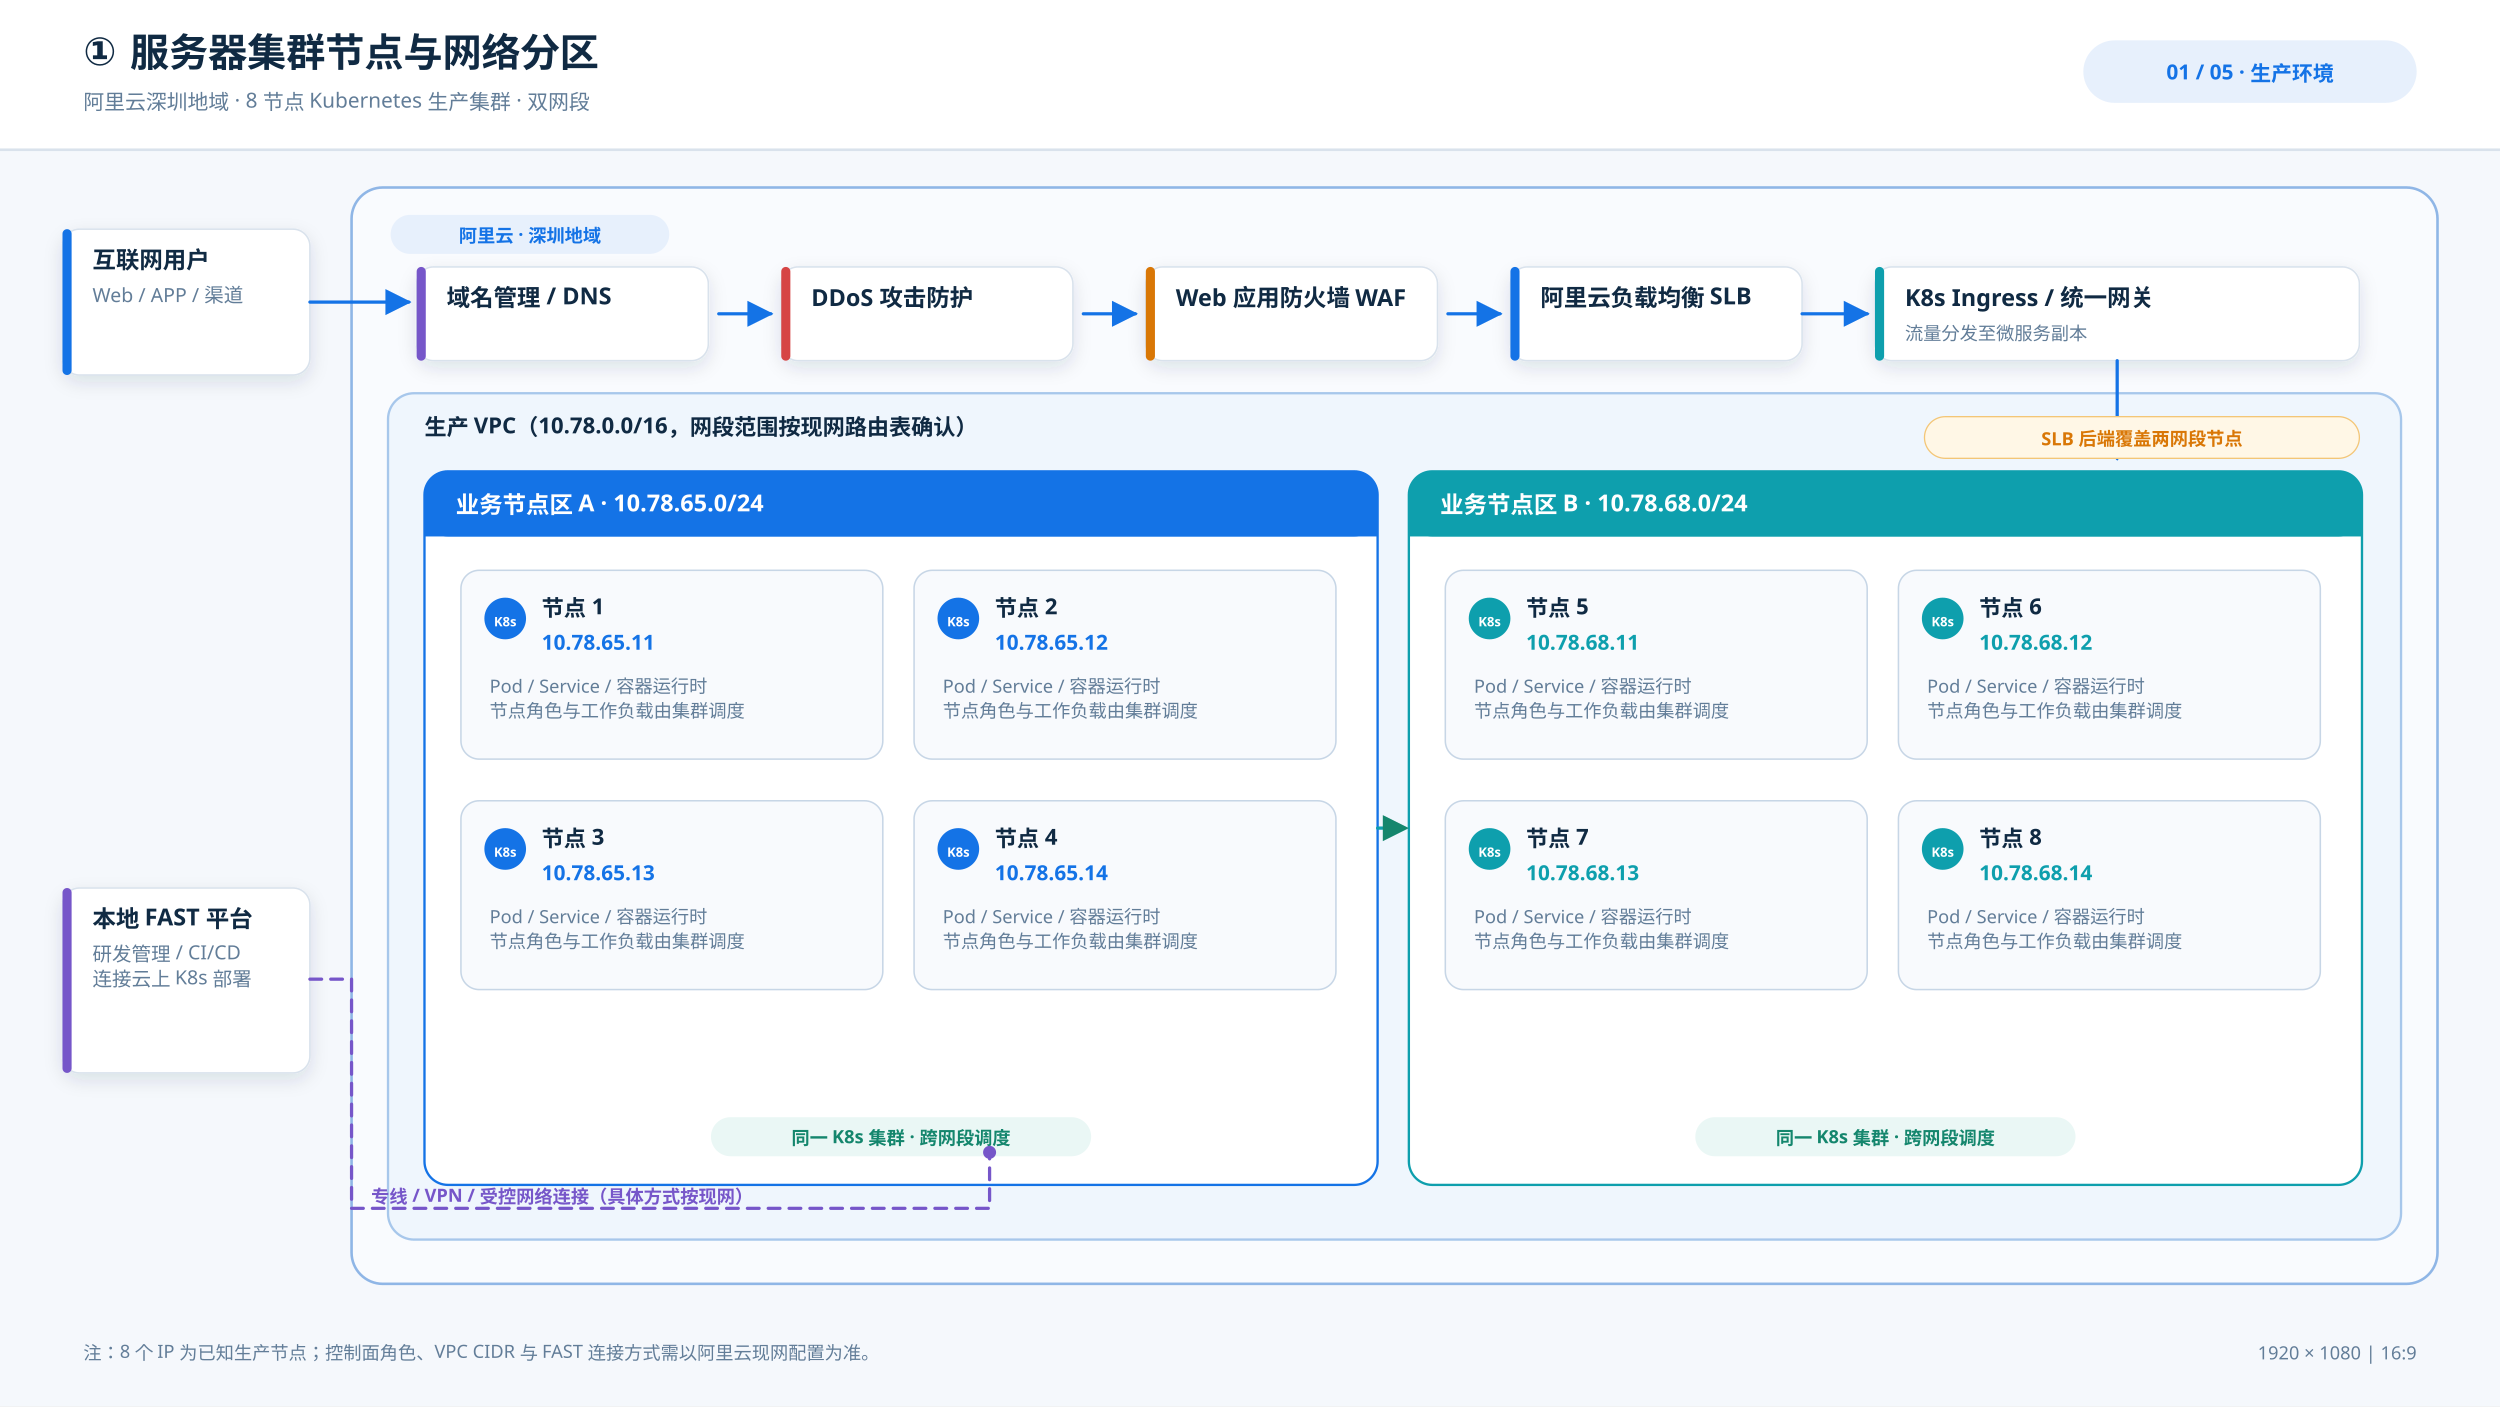
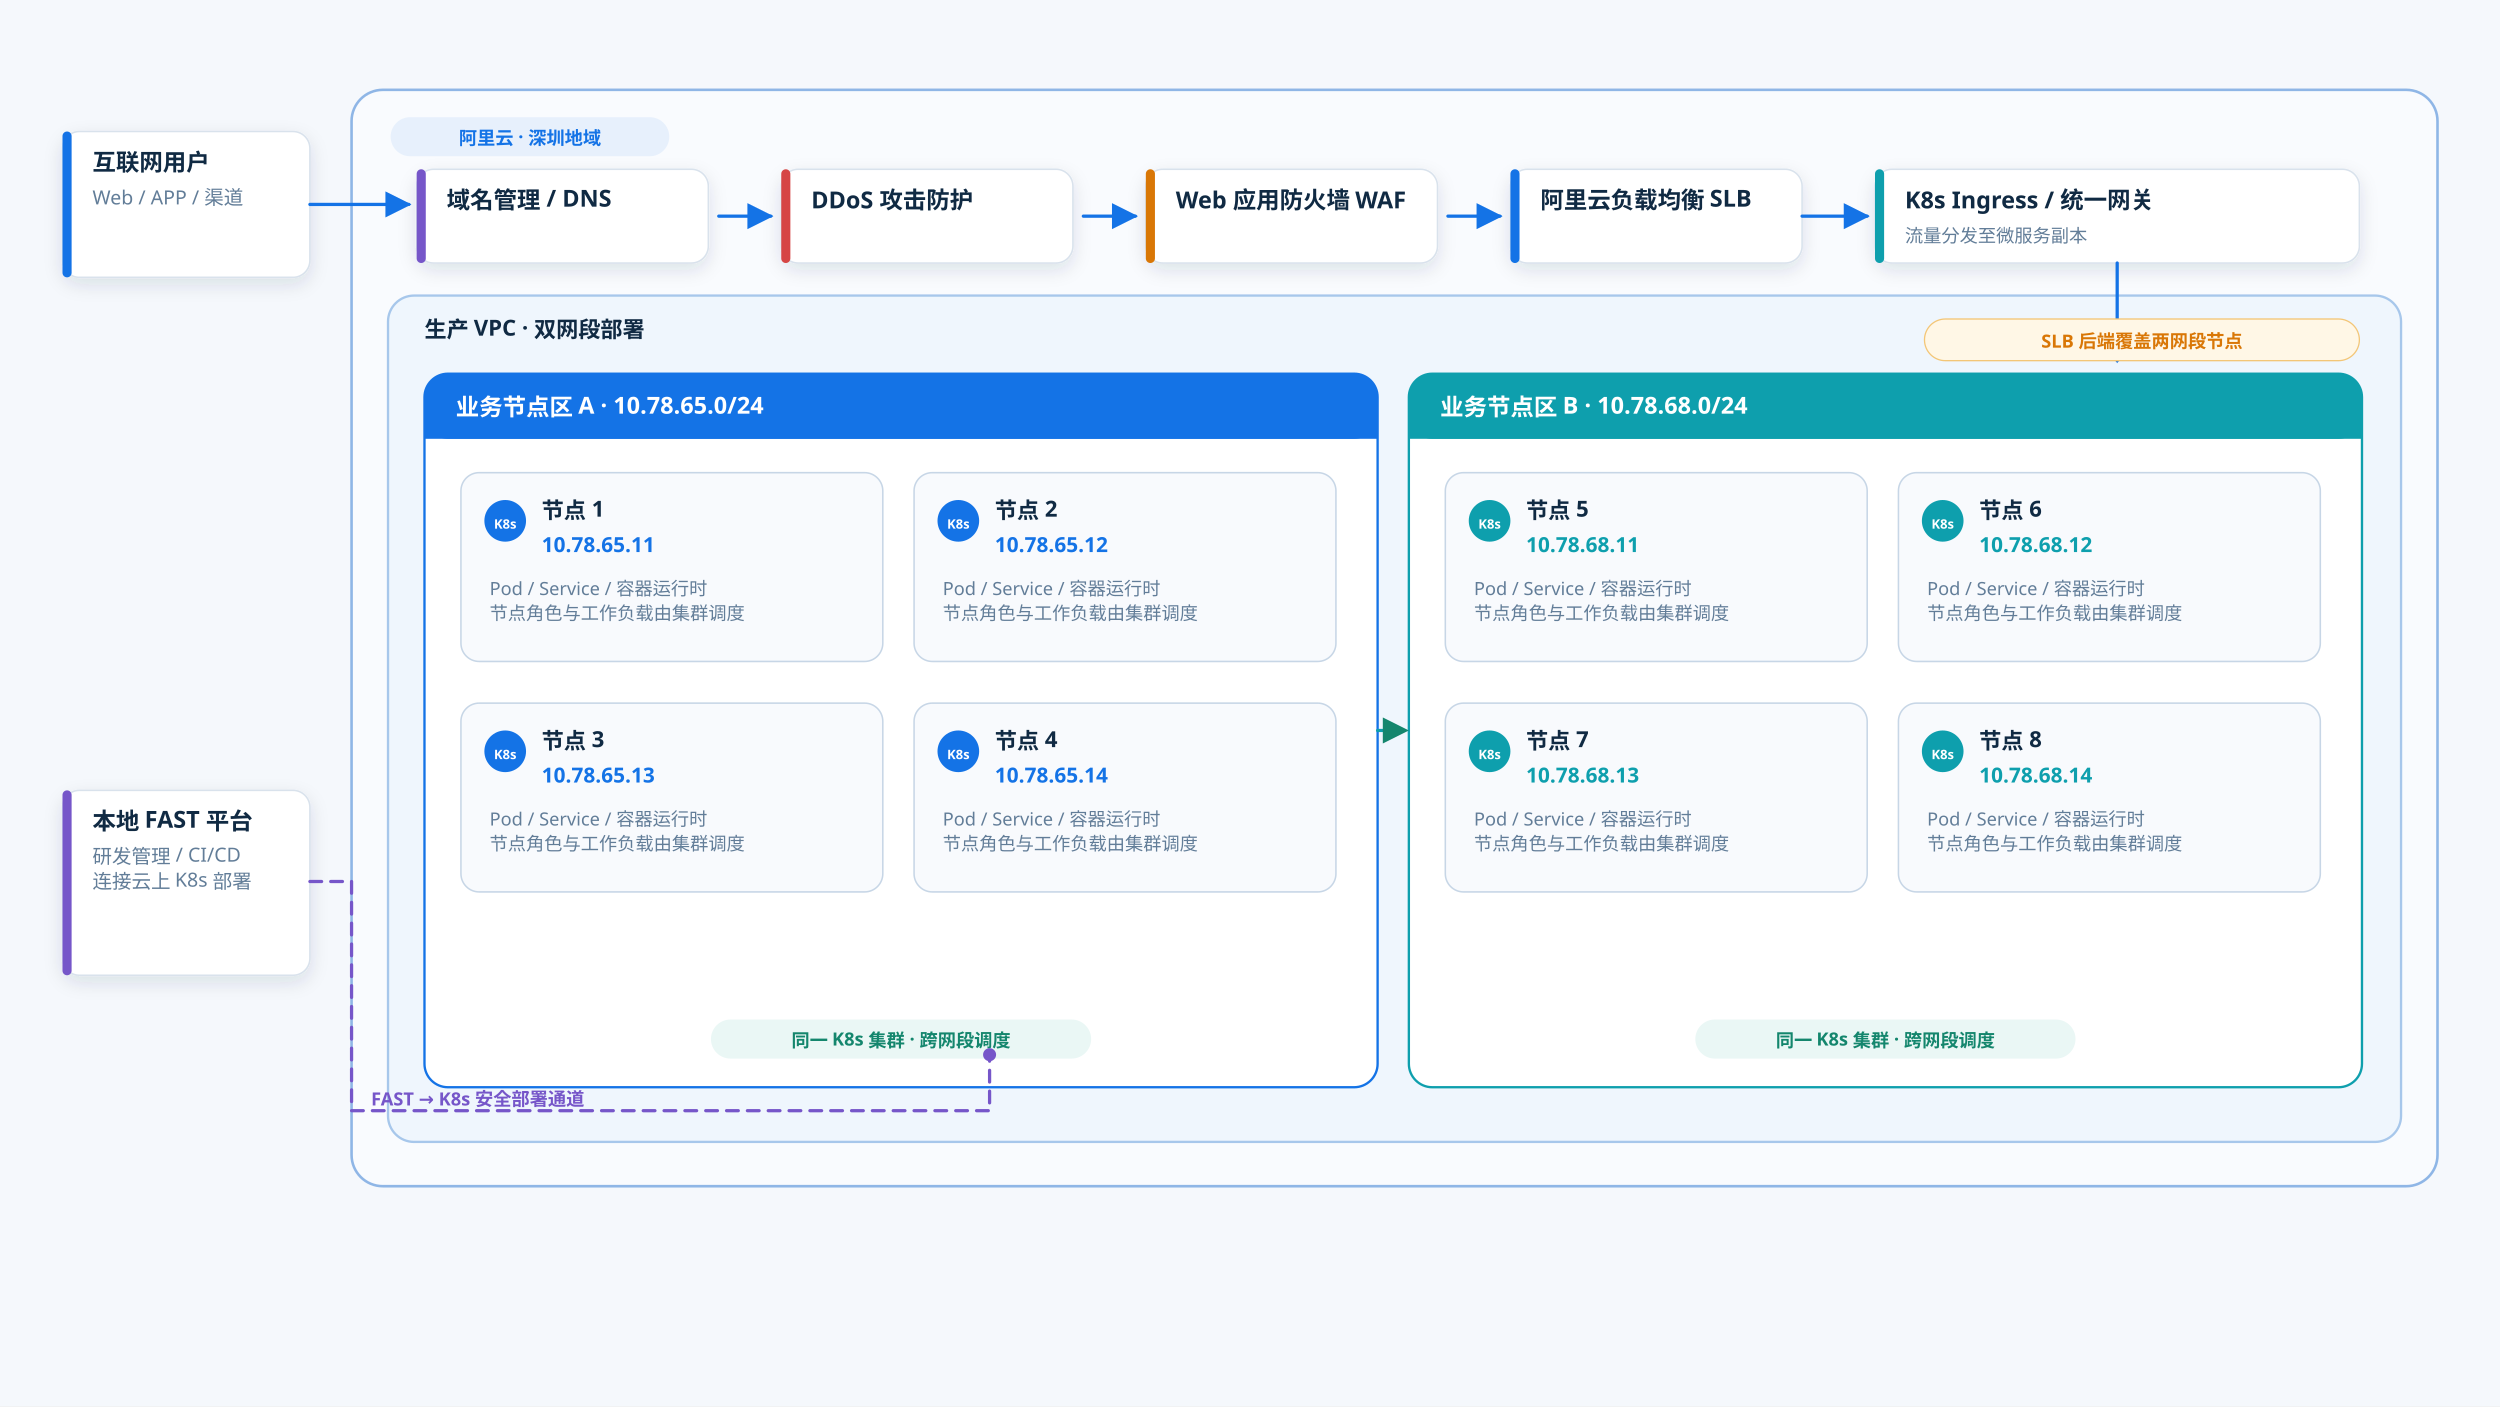
<svg xmlns="http://www.w3.org/2000/svg" width="1920" height="1080" viewBox="0 0 1920 1080" role="img" aria-label="① 服务器集群节点与网络分区">
  <defs>
    <filter id="shadow" x="-20%" y="-20%" width="140%" height="150%">
      <feDropShadow dx="0" dy="5" stdDeviation="7" flood-color="#102A43" flood-opacity=".12" />
    </filter>
    <filter id="soft" x="-20%" y="-20%" width="140%" height="150%">
      <feDropShadow dx="0" dy="2" stdDeviation="3" flood-color="#102A43" flood-opacity=".09" />
    </filter>
    <marker id="arrow-blue" viewBox="0 0 10 10" refX="9" refY="5" markerWidth="8" markerHeight="8" orient="auto">
      <path d="M 0 0 L 10 5 L 0 10 z" fill="#1473E6" />
    </marker>
    <marker id="arrow-green" viewBox="0 0 10 10" refX="9" refY="5" markerWidth="8" markerHeight="8" orient="auto">
      <path d="M 0 0 L 10 5 L 0 10 z" fill="#14866D" />
    </marker>
    <marker id="arrow-amber" viewBox="0 0 10 10" refX="9" refY="5" markerWidth="8" markerHeight="8" orient="auto">
      <path d="M 0 0 L 10 5 L 0 10 z" fill="#D97706" />
    </marker>
  </defs>
  <rect width="1920" height="1080" fill="#F5F8FC" />
-   <rect x="0" y="0" width="1920" height="116" fill="#FFFFFF" />
-   <rect x="0" y="114" width="1920" height="2" fill="#D9E2EC" />
-   <text x="64" y="50" font-family="'WenQuanYi Micro Hei','Microsoft YaHei','PingFang SC',sans-serif" font-size="30" font-weight="700" fill="#102A43">① 服务器集群节点与网络分区</text>
-   <text x="64" y="84" font-family="'WenQuanYi Micro Hei','Microsoft YaHei','PingFang SC',sans-serif" font-size="16" fill="#627D98">阿里云深圳地域 · 8 节点 Kubernetes 生产集群 · 双网段</text>
-   <rect x="1600" y="31" width="256" height="48" rx="24" fill="#E7F0FC" />
-   <text x="1728" y="61" text-anchor="middle" font-family="'WenQuanYi Micro Hei','Microsoft YaHei','PingFang SC',sans-serif" font-size="16" font-weight="700" fill="#1473E6">01 / 05  ·  生产环境</text>
-   <rect x="48" y="176" width="190" height="112" rx="13" fill="#FFFFFF" stroke="#D9E2EC" stroke-width="1.2" filter="url(#shadow)" />
-   <rect x="48" y="176" width="7" height="112" rx="3.5" fill="#1473E6" />
-   <text x="71" y="206" text-anchor="start" font-family="'WenQuanYi Micro Hei','Microsoft YaHei','PingFang SC',sans-serif" font-size="18" font-weight="700" fill="#102A43">互联网用户</text>
-   <text x="71" y="232" text-anchor="start" font-family="'WenQuanYi Micro Hei','Microsoft YaHei','PingFang SC',sans-serif" font-size="15" font-weight="400" fill="#627D98">
-     <tspan x="71" dy="0">Web / APP / 渠道</tspan>
-   </text>
-   <rect x="48" y="682" width="190" height="142" rx="13" fill="#FFFFFF" stroke="#D9E2EC" stroke-width="1.2" filter="url(#shadow)" />
-   <rect x="48" y="682" width="7" height="142" rx="3.5" fill="#7656C9" />
-   <text x="71" y="712" text-anchor="start" font-family="'WenQuanYi Micro Hei','Microsoft YaHei','PingFang SC',sans-serif" font-size="18" font-weight="700" fill="#102A43">本地 FAST 平台</text>
-   <text x="71" y="738" text-anchor="start" font-family="'WenQuanYi Micro Hei','Microsoft YaHei','PingFang SC',sans-serif" font-size="15" font-weight="400" fill="#627D98">
-     <tspan x="71" dy="0">研发管理 / CI/CD</tspan>
-     <tspan x="71" dy="19.2">连接云上 K8s 部署</tspan>
-   </text>
-   <rect x="270" y="144" width="1602" height="842" rx="24" fill="#F9FBFE" stroke="#8FB6E6" stroke-width="2" />
-   <rect x="300" y="165" width="214" height="30" rx="15" fill="#E7F0FC" stroke="#E7F0FC" stroke-width="0" />
-   <text x="407.0" y="186" text-anchor="middle" font-family="'WenQuanYi Micro Hei','Microsoft YaHei','PingFang SC',sans-serif" font-size="14" font-weight="700" fill="#1473E6">阿里云 · 深圳地域</text>
-   <rect x="298" y="302" width="1546" height="650" rx="20" fill="#EFF6FD" stroke="#A7C7EB" stroke-width="1.8" />
-   <text x="326" y="334" text-anchor="start" font-family="'WenQuanYi Micro Hei','Microsoft YaHei','PingFang SC',sans-serif" font-size="17" font-weight="700" fill="#102A43">生产 VPC（10.78.0.0/16，网段范围按现网路由表确认）</text>
-   <rect x="320" y="205" width="224" height="72" rx="13" fill="#FFFFFF" stroke="#D9E2EC" stroke-width="1.2" filter="url(#shadow)" />
-   <rect x="320" y="205" width="7" height="72" rx="3.5" fill="#7656C9" />
-   <text x="343" y="235" text-anchor="start" font-family="'WenQuanYi Micro Hei','Microsoft YaHei','PingFang SC',sans-serif" font-size="18" font-weight="700" fill="#102A43">域名管理 / DNS</text>
-   <rect x="600" y="205" width="224" height="72" rx="13" fill="#FFFFFF" stroke="#D9E2EC" stroke-width="1.2" filter="url(#shadow)" />
-   <rect x="600" y="205" width="7" height="72" rx="3.5" fill="#D64545" />
-   <text x="623" y="235" text-anchor="start" font-family="'WenQuanYi Micro Hei','Microsoft YaHei','PingFang SC',sans-serif" font-size="18" font-weight="700" fill="#102A43">DDoS 攻击防护</text>
-   <rect x="880" y="205" width="224" height="72" rx="13" fill="#FFFFFF" stroke="#D9E2EC" stroke-width="1.2" filter="url(#shadow)" />
-   <rect x="880" y="205" width="7" height="72" rx="3.5" fill="#D97706" />
-   <text x="903" y="235" text-anchor="start" font-family="'WenQuanYi Micro Hei','Microsoft YaHei','PingFang SC',sans-serif" font-size="18" font-weight="700" fill="#102A43">Web 应用防火墙 WAF</text>
-   <rect x="1160" y="205" width="224" height="72" rx="13" fill="#FFFFFF" stroke="#D9E2EC" stroke-width="1.2" filter="url(#shadow)" />
-   <rect x="1160" y="205" width="7" height="72" rx="3.5" fill="#1473E6" />
-   <text x="1183" y="235" text-anchor="start" font-family="'WenQuanYi Micro Hei','Microsoft YaHei','PingFang SC',sans-serif" font-size="18" font-weight="700" fill="#102A43">阿里云负载均衡 SLB</text>
-   <line x1="552" y1="241" x2="592" y2="241" stroke="#1473E6" stroke-width="2.5" stroke-linecap="round" marker-end="url(#arrow-blue)" />
-   <line x1="832" y1="241" x2="872" y2="241" stroke="#1473E6" stroke-width="2.5" stroke-linecap="round" marker-end="url(#arrow-blue)" />
-   <line x1="1112" y1="241" x2="1152" y2="241" stroke="#1473E6" stroke-width="2.5" stroke-linecap="round" marker-end="url(#arrow-blue)" />
-   <line x1="238" y1="232" x2="314" y2="232" stroke="#1473E6" stroke-width="2.5" stroke-linecap="round" marker-end="url(#arrow-blue)" />
-   <rect x="1440" y="205" width="372" height="72" rx="13" fill="#FFFFFF" stroke="#D9E2EC" stroke-width="1.2" filter="url(#shadow)" />
-   <rect x="1440" y="205" width="7" height="72" rx="3.5" fill="#0E9FAD" />
-   <text x="1463" y="235" text-anchor="start" font-family="'WenQuanYi Micro Hei','Microsoft YaHei','PingFang SC',sans-serif" font-size="18" font-weight="700" fill="#102A43">K8s Ingress / 统一网关</text>
-   <text x="1463" y="261" text-anchor="start" font-family="'WenQuanYi Micro Hei','Microsoft YaHei','PingFang SC',sans-serif" font-size="14" font-weight="400" fill="#627D98">
-     <tspan x="1463" dy="0">流量分发至微服务副本</tspan>
-   </text>
-   <line x1="1384" y1="241" x2="1434" y2="241" stroke="#1473E6" stroke-width="2.5" stroke-linecap="round" marker-end="url(#arrow-blue)" />
-   <line x1="1626" y1="277" x2="1626" y2="352" stroke="#1473E6" stroke-width="2.5" stroke-linecap="round" marker-end="url(#arrow-blue)" />
-   <rect x="326" y="362" width="732" height="548" rx="18" fill="#FFFFFF" stroke="#1473E6" stroke-width="1.8" />
-   <rect x="326" y="362" width="732" height="50" rx="18" fill="#1473E6" />
-   <rect x="326" y="394" width="732" height="18" fill="#1473E6" />
-   <text x="350" y="394" text-anchor="start" font-family="'WenQuanYi Micro Hei','Microsoft YaHei','PingFang SC',sans-serif" font-size="18" font-weight="700" fill="#FFFFFF">业务节点区 A · 10.78.65.0/24</text>
-   <rect x="354" y="438" width="324" height="145" rx="14" fill="#F8FAFD" stroke="#C7D6E6" stroke-width="1.2" />
-   <circle cx="388" cy="475" r="16" fill="#1473E6" stroke="none" stroke-width="0" />
-   <text x="388" y="481" text-anchor="middle" font-family="'WenQuanYi Micro Hei','Microsoft YaHei','PingFang SC',sans-serif" font-size="10" font-weight="700" fill="#FFFFFF">K8s</text>
-   <text x="416" y="473" text-anchor="start" font-family="'WenQuanYi Micro Hei','Microsoft YaHei','PingFang SC',sans-serif" font-size="17" font-weight="700" fill="#102A43">节点 1</text>
-   <text x="416" y="499" text-anchor="start" font-family="'WenQuanYi Micro Hei','Microsoft YaHei','PingFang SC',sans-serif" font-size="16" font-weight="700" fill="#1473E6">10.78.65.11</text>
-   <text x="376" y="532" text-anchor="start" font-family="'WenQuanYi Micro Hei','Microsoft YaHei','PingFang SC',sans-serif" font-size="14" font-weight="400" fill="#627D98">
-     <tspan x="376" dy="0">Pod / Service / 容器运行时</tspan>
-     <tspan x="376" dy="18.9">节点角色与工作负载由集群调度</tspan>
-   </text>
-   <rect x="702" y="438" width="324" height="145" rx="14" fill="#F8FAFD" stroke="#C7D6E6" stroke-width="1.2" />
-   <circle cx="736" cy="475" r="16" fill="#1473E6" stroke="none" stroke-width="0" />
-   <text x="736" y="481" text-anchor="middle" font-family="'WenQuanYi Micro Hei','Microsoft YaHei','PingFang SC',sans-serif" font-size="10" font-weight="700" fill="#FFFFFF">K8s</text>
-   <text x="764" y="473" text-anchor="start" font-family="'WenQuanYi Micro Hei','Microsoft YaHei','PingFang SC',sans-serif" font-size="17" font-weight="700" fill="#102A43">节点 2</text>
-   <text x="764" y="499" text-anchor="start" font-family="'WenQuanYi Micro Hei','Microsoft YaHei','PingFang SC',sans-serif" font-size="16" font-weight="700" fill="#1473E6">10.78.65.12</text>
-   <text x="724" y="532" text-anchor="start" font-family="'WenQuanYi Micro Hei','Microsoft YaHei','PingFang SC',sans-serif" font-size="14" font-weight="400" fill="#627D98">
-     <tspan x="724" dy="0">Pod / Service / 容器运行时</tspan>
-     <tspan x="724" dy="18.9">节点角色与工作负载由集群调度</tspan>
-   </text>
-   <rect x="354" y="615" width="324" height="145" rx="14" fill="#F8FAFD" stroke="#C7D6E6" stroke-width="1.2" />
-   <circle cx="388" cy="652" r="16" fill="#1473E6" stroke="none" stroke-width="0" />
-   <text x="388" y="658" text-anchor="middle" font-family="'WenQuanYi Micro Hei','Microsoft YaHei','PingFang SC',sans-serif" font-size="10" font-weight="700" fill="#FFFFFF">K8s</text>
-   <text x="416" y="650" text-anchor="start" font-family="'WenQuanYi Micro Hei','Microsoft YaHei','PingFang SC',sans-serif" font-size="17" font-weight="700" fill="#102A43">节点 3</text>
-   <text x="416" y="676" text-anchor="start" font-family="'WenQuanYi Micro Hei','Microsoft YaHei','PingFang SC',sans-serif" font-size="16" font-weight="700" fill="#1473E6">10.78.65.13</text>
-   <text x="376" y="709" text-anchor="start" font-family="'WenQuanYi Micro Hei','Microsoft YaHei','PingFang SC',sans-serif" font-size="14" font-weight="400" fill="#627D98">
-     <tspan x="376" dy="0">Pod / Service / 容器运行时</tspan>
-     <tspan x="376" dy="18.9">节点角色与工作负载由集群调度</tspan>
-   </text>
-   <rect x="702" y="615" width="324" height="145" rx="14" fill="#F8FAFD" stroke="#C7D6E6" stroke-width="1.2" />
-   <circle cx="736" cy="652" r="16" fill="#1473E6" stroke="none" stroke-width="0" />
-   <text x="736" y="658" text-anchor="middle" font-family="'WenQuanYi Micro Hei','Microsoft YaHei','PingFang SC',sans-serif" font-size="10" font-weight="700" fill="#FFFFFF">K8s</text>
-   <text x="764" y="650" text-anchor="start" font-family="'WenQuanYi Micro Hei','Microsoft YaHei','PingFang SC',sans-serif" font-size="17" font-weight="700" fill="#102A43">节点 4</text>
-   <text x="764" y="676" text-anchor="start" font-family="'WenQuanYi Micro Hei','Microsoft YaHei','PingFang SC',sans-serif" font-size="16" font-weight="700" fill="#1473E6">10.78.65.14</text>
-   <text x="724" y="709" text-anchor="start" font-family="'WenQuanYi Micro Hei','Microsoft YaHei','PingFang SC',sans-serif" font-size="14" font-weight="400" fill="#627D98">
-     <tspan x="724" dy="0">Pod / Service / 容器运行时</tspan>
-     <tspan x="724" dy="18.9">节点角色与工作负载由集群调度</tspan>
-   </text>
-   <rect x="546" y="858" width="292" height="30" rx="15" fill="#EAF7F5" stroke="#EAF7F5" stroke-width="0" />
-   <text x="692.0" y="879" text-anchor="middle" font-family="'WenQuanYi Micro Hei','Microsoft YaHei','PingFang SC',sans-serif" font-size="14" font-weight="700" fill="#14866D">同一 K8s 集群 · 跨网段调度</text>
-   <rect x="1082" y="362" width="732" height="548" rx="18" fill="#FFFFFF" stroke="#0E9FAD" stroke-width="1.8" />
-   <rect x="1082" y="362" width="732" height="50" rx="18" fill="#0E9FAD" />
-   <rect x="1082" y="394" width="732" height="18" fill="#0E9FAD" />
-   <text x="1106" y="394" text-anchor="start" font-family="'WenQuanYi Micro Hei','Microsoft YaHei','PingFang SC',sans-serif" font-size="18" font-weight="700" fill="#FFFFFF">业务节点区 B · 10.78.68.0/24</text>
-   <rect x="1110" y="438" width="324" height="145" rx="14" fill="#F8FAFD" stroke="#C7D6E6" stroke-width="1.2" />
-   <circle cx="1144" cy="475" r="16" fill="#0E9FAD" stroke="none" stroke-width="0" />
-   <text x="1144" y="481" text-anchor="middle" font-family="'WenQuanYi Micro Hei','Microsoft YaHei','PingFang SC',sans-serif" font-size="10" font-weight="700" fill="#FFFFFF">K8s</text>
-   <text x="1172" y="473" text-anchor="start" font-family="'WenQuanYi Micro Hei','Microsoft YaHei','PingFang SC',sans-serif" font-size="17" font-weight="700" fill="#102A43">节点 5</text>
-   <text x="1172" y="499" text-anchor="start" font-family="'WenQuanYi Micro Hei','Microsoft YaHei','PingFang SC',sans-serif" font-size="16" font-weight="700" fill="#0E9FAD">10.78.68.11</text>
-   <text x="1132" y="532" text-anchor="start" font-family="'WenQuanYi Micro Hei','Microsoft YaHei','PingFang SC',sans-serif" font-size="14" font-weight="400" fill="#627D98">
-     <tspan x="1132" dy="0">Pod / Service / 容器运行时</tspan>
-     <tspan x="1132" dy="18.9">节点角色与工作负载由集群调度</tspan>
-   </text>
-   <rect x="1458" y="438" width="324" height="145" rx="14" fill="#F8FAFD" stroke="#C7D6E6" stroke-width="1.2" />
-   <circle cx="1492" cy="475" r="16" fill="#0E9FAD" stroke="none" stroke-width="0" />
-   <text x="1492" y="481" text-anchor="middle" font-family="'WenQuanYi Micro Hei','Microsoft YaHei','PingFang SC',sans-serif" font-size="10" font-weight="700" fill="#FFFFFF">K8s</text>
-   <text x="1520" y="473" text-anchor="start" font-family="'WenQuanYi Micro Hei','Microsoft YaHei','PingFang SC',sans-serif" font-size="17" font-weight="700" fill="#102A43">节点 6</text>
-   <text x="1520" y="499" text-anchor="start" font-family="'WenQuanYi Micro Hei','Microsoft YaHei','PingFang SC',sans-serif" font-size="16" font-weight="700" fill="#0E9FAD">10.78.68.12</text>
-   <text x="1480" y="532" text-anchor="start" font-family="'WenQuanYi Micro Hei','Microsoft YaHei','PingFang SC',sans-serif" font-size="14" font-weight="400" fill="#627D98">
-     <tspan x="1480" dy="0">Pod / Service / 容器运行时</tspan>
-     <tspan x="1480" dy="18.9">节点角色与工作负载由集群调度</tspan>
-   </text>
-   <rect x="1110" y="615" width="324" height="145" rx="14" fill="#F8FAFD" stroke="#C7D6E6" stroke-width="1.2" />
-   <circle cx="1144" cy="652" r="16" fill="#0E9FAD" stroke="none" stroke-width="0" />
-   <text x="1144" y="658" text-anchor="middle" font-family="'WenQuanYi Micro Hei','Microsoft YaHei','PingFang SC',sans-serif" font-size="10" font-weight="700" fill="#FFFFFF">K8s</text>
-   <text x="1172" y="650" text-anchor="start" font-family="'WenQuanYi Micro Hei','Microsoft YaHei','PingFang SC',sans-serif" font-size="17" font-weight="700" fill="#102A43">节点 7</text>
-   <text x="1172" y="676" text-anchor="start" font-family="'WenQuanYi Micro Hei','Microsoft YaHei','PingFang SC',sans-serif" font-size="16" font-weight="700" fill="#0E9FAD">10.78.68.13</text>
-   <text x="1132" y="709" text-anchor="start" font-family="'WenQuanYi Micro Hei','Microsoft YaHei','PingFang SC',sans-serif" font-size="14" font-weight="400" fill="#627D98">
-     <tspan x="1132" dy="0">Pod / Service / 容器运行时</tspan>
-     <tspan x="1132" dy="18.9">节点角色与工作负载由集群调度</tspan>
-   </text>
-   <rect x="1458" y="615" width="324" height="145" rx="14" fill="#F8FAFD" stroke="#C7D6E6" stroke-width="1.2" />
-   <circle cx="1492" cy="652" r="16" fill="#0E9FAD" stroke="none" stroke-width="0" />
-   <text x="1492" y="658" text-anchor="middle" font-family="'WenQuanYi Micro Hei','Microsoft YaHei','PingFang SC',sans-serif" font-size="10" font-weight="700" fill="#FFFFFF">K8s</text>
-   <text x="1520" y="650" text-anchor="start" font-family="'WenQuanYi Micro Hei','Microsoft YaHei','PingFang SC',sans-serif" font-size="17" font-weight="700" fill="#102A43">节点 8</text>
-   <text x="1520" y="676" text-anchor="start" font-family="'WenQuanYi Micro Hei','Microsoft YaHei','PingFang SC',sans-serif" font-size="16" font-weight="700" fill="#0E9FAD">10.78.68.14</text>
-   <text x="1480" y="709" text-anchor="start" font-family="'WenQuanYi Micro Hei','Microsoft YaHei','PingFang SC',sans-serif" font-size="14" font-weight="400" fill="#627D98">
-     <tspan x="1480" dy="0">Pod / Service / 容器运行时</tspan>
-     <tspan x="1480" dy="18.9">节点角色与工作负载由集群调度</tspan>
-   </text>
-   <rect x="1302" y="858" width="292" height="30" rx="15" fill="#EAF7F5" stroke="#EAF7F5" stroke-width="0" />
-   <text x="1448.0" y="879" text-anchor="middle" font-family="'WenQuanYi Micro Hei','Microsoft YaHei','PingFang SC',sans-serif" font-size="14" font-weight="700" fill="#14866D">同一 K8s 集群 · 跨网段调度</text>
-   <line x1="1058" y1="636" x2="1080" y2="636" stroke="#0E9FAD" stroke-width="2.5" stroke-linecap="round" marker-end="url(#arrow-green)" stroke-dasharray="7 6" />
-   <polyline points="238,752 270,752 270,928 760,928 760,885" fill="none" stroke="#7656C9" stroke-width="2.5" stroke-linecap="round" stroke-linejoin="round" stroke-dasharray="9 7" />
-   <circle cx="760" cy="885" r="5" fill="#7656C9" stroke="none" stroke-width="0" />
-   <text x="285" y="924" text-anchor="start" font-family="'WenQuanYi Micro Hei','Microsoft YaHei','PingFang SC',sans-serif" font-size="14" font-weight="700" fill="#7656C9">专线 / VPN / 受控网络连接（具体方式按现网）</text>
-   <rect x="1478" y="320" width="334" height="32" rx="16" fill="#FFF7E6" stroke="#F3C677" stroke-width="1" />
-   <text x="1645" y="342" text-anchor="middle" font-family="'WenQuanYi Micro Hei','Microsoft YaHei','PingFang SC',sans-serif" font-size="14" font-weight="700" fill="#D97706">SLB 后端覆盖两网段节点</text>
-   <text x="64" y="1044" text-anchor="start" font-family="'WenQuanYi Micro Hei','Microsoft YaHei','PingFang SC',sans-serif" font-size="14" font-weight="400" fill="#627D98">注：8 个 IP 为已知生产节点；控制面角色、VPC CIDR 与 FAST 连接方式需以阿里云现网配置为准。</text>
-   <text x="1856" y="1044" text-anchor="end" font-family="'WenQuanYi Micro Hei','Microsoft YaHei','PingFang SC',sans-serif" font-size="14" font-weight="400" fill="#627D98">1920 × 1080  |  16:9</text>
+   <g transform="translate(0,-75)">
+     <rect x="48" y="176" width="190" height="112" rx="13" fill="#FFFFFF" stroke="#D9E2EC" stroke-width="1.2" filter="url(#shadow)" />
+     <rect x="48" y="176" width="7" height="112" rx="3.5" fill="#1473E6" />
+     <text x="71" y="206" text-anchor="start" font-family="'WenQuanYi Micro Hei','Microsoft YaHei','PingFang SC',sans-serif" font-size="18" font-weight="700" fill="#102A43">互联网用户</text>
+     <text x="71" y="232" text-anchor="start" font-family="'WenQuanYi Micro Hei','Microsoft YaHei','PingFang SC',sans-serif" font-size="15" font-weight="400" fill="#627D98">
+       <tspan x="71" dy="0">Web / APP / 渠道</tspan>
+     </text>
+     <rect x="48" y="682" width="190" height="142" rx="13" fill="#FFFFFF" stroke="#D9E2EC" stroke-width="1.2" filter="url(#shadow)" />
+     <rect x="48" y="682" width="7" height="142" rx="3.5" fill="#7656C9" />
+     <text x="71" y="712" text-anchor="start" font-family="'WenQuanYi Micro Hei','Microsoft YaHei','PingFang SC',sans-serif" font-size="18" font-weight="700" fill="#102A43">本地 FAST 平台</text>
+     <text x="71" y="738" text-anchor="start" font-family="'WenQuanYi Micro Hei','Microsoft YaHei','PingFang SC',sans-serif" font-size="15" font-weight="400" fill="#627D98">
+       <tspan x="71" dy="0">研发管理 / CI/CD</tspan>
+       <tspan x="71" dy="19.2">连接云上 K8s 部署</tspan>
+     </text>
+     <rect x="270" y="144" width="1602" height="842" rx="24" fill="#F9FBFE" stroke="#8FB6E6" stroke-width="2" />
+     <rect x="300" y="165" width="214" height="30" rx="15" fill="#E7F0FC" stroke="#E7F0FC" stroke-width="0" />
+     <text x="407.0" y="186" text-anchor="middle" font-family="'WenQuanYi Micro Hei','Microsoft YaHei','PingFang SC',sans-serif" font-size="14" font-weight="700" fill="#1473E6">阿里云 · 深圳地域</text>
+     <rect x="298" y="302" width="1546" height="650" rx="20" fill="#EFF6FD" stroke="#A7C7EB" stroke-width="1.8" />
+     <text x="326" y="334" text-anchor="start" font-family="'WenQuanYi Micro Hei','Microsoft YaHei','PingFang SC',sans-serif" font-size="17" font-weight="700" fill="#102A43">生产 VPC · 双网段部署</text>
+     <rect x="320" y="205" width="224" height="72" rx="13" fill="#FFFFFF" stroke="#D9E2EC" stroke-width="1.2" filter="url(#shadow)" />
+     <rect x="320" y="205" width="7" height="72" rx="3.5" fill="#7656C9" />
+     <text x="343" y="235" text-anchor="start" font-family="'WenQuanYi Micro Hei','Microsoft YaHei','PingFang SC',sans-serif" font-size="18" font-weight="700" fill="#102A43">域名管理 / DNS</text>
+     <rect x="600" y="205" width="224" height="72" rx="13" fill="#FFFFFF" stroke="#D9E2EC" stroke-width="1.2" filter="url(#shadow)" />
+     <rect x="600" y="205" width="7" height="72" rx="3.5" fill="#D64545" />
+     <text x="623" y="235" text-anchor="start" font-family="'WenQuanYi Micro Hei','Microsoft YaHei','PingFang SC',sans-serif" font-size="18" font-weight="700" fill="#102A43">DDoS 攻击防护</text>
+     <rect x="880" y="205" width="224" height="72" rx="13" fill="#FFFFFF" stroke="#D9E2EC" stroke-width="1.2" filter="url(#shadow)" />
+     <rect x="880" y="205" width="7" height="72" rx="3.5" fill="#D97706" />
+     <text x="903" y="235" text-anchor="start" font-family="'WenQuanYi Micro Hei','Microsoft YaHei','PingFang SC',sans-serif" font-size="18" font-weight="700" fill="#102A43">Web 应用防火墙 WAF</text>
+     <rect x="1160" y="205" width="224" height="72" rx="13" fill="#FFFFFF" stroke="#D9E2EC" stroke-width="1.2" filter="url(#shadow)" />
+     <rect x="1160" y="205" width="7" height="72" rx="3.5" fill="#1473E6" />
+     <text x="1183" y="235" text-anchor="start" font-family="'WenQuanYi Micro Hei','Microsoft YaHei','PingFang SC',sans-serif" font-size="18" font-weight="700" fill="#102A43">阿里云负载均衡 SLB</text>
+     <line x1="552" y1="241" x2="592" y2="241" stroke="#1473E6" stroke-width="2.5" stroke-linecap="round" marker-end="url(#arrow-blue)" />
+     <line x1="832" y1="241" x2="872" y2="241" stroke="#1473E6" stroke-width="2.5" stroke-linecap="round" marker-end="url(#arrow-blue)" />
+     <line x1="1112" y1="241" x2="1152" y2="241" stroke="#1473E6" stroke-width="2.5" stroke-linecap="round" marker-end="url(#arrow-blue)" />
+     <line x1="238" y1="232" x2="314" y2="232" stroke="#1473E6" stroke-width="2.5" stroke-linecap="round" marker-end="url(#arrow-blue)" />
+     <rect x="1440" y="205" width="372" height="72" rx="13" fill="#FFFFFF" stroke="#D9E2EC" stroke-width="1.2" filter="url(#shadow)" />
+     <rect x="1440" y="205" width="7" height="72" rx="3.5" fill="#0E9FAD" />
+     <text x="1463" y="235" text-anchor="start" font-family="'WenQuanYi Micro Hei','Microsoft YaHei','PingFang SC',sans-serif" font-size="18" font-weight="700" fill="#102A43">K8s Ingress / 统一网关</text>
+     <text x="1463" y="261" text-anchor="start" font-family="'WenQuanYi Micro Hei','Microsoft YaHei','PingFang SC',sans-serif" font-size="14" font-weight="400" fill="#627D98">
+       <tspan x="1463" dy="0">流量分发至微服务副本</tspan>
+     </text>
+     <line x1="1384" y1="241" x2="1434" y2="241" stroke="#1473E6" stroke-width="2.5" stroke-linecap="round" marker-end="url(#arrow-blue)" />
+     <line x1="1626" y1="277" x2="1626" y2="352" stroke="#1473E6" stroke-width="2.5" stroke-linecap="round" marker-end="url(#arrow-blue)" />
+     <rect x="326" y="362" width="732" height="548" rx="18" fill="#FFFFFF" stroke="#1473E6" stroke-width="1.8" />
+     <rect x="326" y="362" width="732" height="50" rx="18" fill="#1473E6" />
+     <rect x="326" y="394" width="732" height="18" fill="#1473E6" />
+     <text x="350" y="394" text-anchor="start" font-family="'WenQuanYi Micro Hei','Microsoft YaHei','PingFang SC',sans-serif" font-size="18" font-weight="700" fill="#FFFFFF">业务节点区 A · 10.78.65.0/24</text>
+     <rect x="354" y="438" width="324" height="145" rx="14" fill="#F8FAFD" stroke="#C7D6E6" stroke-width="1.2" />
+     <circle cx="388" cy="475" r="16" fill="#1473E6" stroke="none" stroke-width="0" />
+     <text x="388" y="481" text-anchor="middle" font-family="'WenQuanYi Micro Hei','Microsoft YaHei','PingFang SC',sans-serif" font-size="10" font-weight="700" fill="#FFFFFF">K8s</text>
+     <text x="416" y="473" text-anchor="start" font-family="'WenQuanYi Micro Hei','Microsoft YaHei','PingFang SC',sans-serif" font-size="17" font-weight="700" fill="#102A43">节点 1</text>
+     <text x="416" y="499" text-anchor="start" font-family="'WenQuanYi Micro Hei','Microsoft YaHei','PingFang SC',sans-serif" font-size="16" font-weight="700" fill="#1473E6">10.78.65.11</text>
+     <text x="376" y="532" text-anchor="start" font-family="'WenQuanYi Micro Hei','Microsoft YaHei','PingFang SC',sans-serif" font-size="14" font-weight="400" fill="#627D98">
+       <tspan x="376" dy="0">Pod / Service / 容器运行时</tspan>
+       <tspan x="376" dy="18.9">节点角色与工作负载由集群调度</tspan>
+     </text>
+     <rect x="702" y="438" width="324" height="145" rx="14" fill="#F8FAFD" stroke="#C7D6E6" stroke-width="1.2" />
+     <circle cx="736" cy="475" r="16" fill="#1473E6" stroke="none" stroke-width="0" />
+     <text x="736" y="481" text-anchor="middle" font-family="'WenQuanYi Micro Hei','Microsoft YaHei','PingFang SC',sans-serif" font-size="10" font-weight="700" fill="#FFFFFF">K8s</text>
+     <text x="764" y="473" text-anchor="start" font-family="'WenQuanYi Micro Hei','Microsoft YaHei','PingFang SC',sans-serif" font-size="17" font-weight="700" fill="#102A43">节点 2</text>
+     <text x="764" y="499" text-anchor="start" font-family="'WenQuanYi Micro Hei','Microsoft YaHei','PingFang SC',sans-serif" font-size="16" font-weight="700" fill="#1473E6">10.78.65.12</text>
+     <text x="724" y="532" text-anchor="start" font-family="'WenQuanYi Micro Hei','Microsoft YaHei','PingFang SC',sans-serif" font-size="14" font-weight="400" fill="#627D98">
+       <tspan x="724" dy="0">Pod / Service / 容器运行时</tspan>
+       <tspan x="724" dy="18.9">节点角色与工作负载由集群调度</tspan>
+     </text>
+     <rect x="354" y="615" width="324" height="145" rx="14" fill="#F8FAFD" stroke="#C7D6E6" stroke-width="1.2" />
+     <circle cx="388" cy="652" r="16" fill="#1473E6" stroke="none" stroke-width="0" />
+     <text x="388" y="658" text-anchor="middle" font-family="'WenQuanYi Micro Hei','Microsoft YaHei','PingFang SC',sans-serif" font-size="10" font-weight="700" fill="#FFFFFF">K8s</text>
+     <text x="416" y="650" text-anchor="start" font-family="'WenQuanYi Micro Hei','Microsoft YaHei','PingFang SC',sans-serif" font-size="17" font-weight="700" fill="#102A43">节点 3</text>
+     <text x="416" y="676" text-anchor="start" font-family="'WenQuanYi Micro Hei','Microsoft YaHei','PingFang SC',sans-serif" font-size="16" font-weight="700" fill="#1473E6">10.78.65.13</text>
+     <text x="376" y="709" text-anchor="start" font-family="'WenQuanYi Micro Hei','Microsoft YaHei','PingFang SC',sans-serif" font-size="14" font-weight="400" fill="#627D98">
+       <tspan x="376" dy="0">Pod / Service / 容器运行时</tspan>
+       <tspan x="376" dy="18.9">节点角色与工作负载由集群调度</tspan>
+     </text>
+     <rect x="702" y="615" width="324" height="145" rx="14" fill="#F8FAFD" stroke="#C7D6E6" stroke-width="1.2" />
+     <circle cx="736" cy="652" r="16" fill="#1473E6" stroke="none" stroke-width="0" />
+     <text x="736" y="658" text-anchor="middle" font-family="'WenQuanYi Micro Hei','Microsoft YaHei','PingFang SC',sans-serif" font-size="10" font-weight="700" fill="#FFFFFF">K8s</text>
+     <text x="764" y="650" text-anchor="start" font-family="'WenQuanYi Micro Hei','Microsoft YaHei','PingFang SC',sans-serif" font-size="17" font-weight="700" fill="#102A43">节点 4</text>
+     <text x="764" y="676" text-anchor="start" font-family="'WenQuanYi Micro Hei','Microsoft YaHei','PingFang SC',sans-serif" font-size="16" font-weight="700" fill="#1473E6">10.78.65.14</text>
+     <text x="724" y="709" text-anchor="start" font-family="'WenQuanYi Micro Hei','Microsoft YaHei','PingFang SC',sans-serif" font-size="14" font-weight="400" fill="#627D98">
+       <tspan x="724" dy="0">Pod / Service / 容器运行时</tspan>
+       <tspan x="724" dy="18.9">节点角色与工作负载由集群调度</tspan>
+     </text>
+     <rect x="546" y="858" width="292" height="30" rx="15" fill="#EAF7F5" stroke="#EAF7F5" stroke-width="0" />
+     <text x="692.0" y="879" text-anchor="middle" font-family="'WenQuanYi Micro Hei','Microsoft YaHei','PingFang SC',sans-serif" font-size="14" font-weight="700" fill="#14866D">同一 K8s 集群 · 跨网段调度</text>
+     <rect x="1082" y="362" width="732" height="548" rx="18" fill="#FFFFFF" stroke="#0E9FAD" stroke-width="1.8" />
+     <rect x="1082" y="362" width="732" height="50" rx="18" fill="#0E9FAD" />
+     <rect x="1082" y="394" width="732" height="18" fill="#0E9FAD" />
+     <text x="1106" y="394" text-anchor="start" font-family="'WenQuanYi Micro Hei','Microsoft YaHei','PingFang SC',sans-serif" font-size="18" font-weight="700" fill="#FFFFFF">业务节点区 B · 10.78.68.0/24</text>
+     <rect x="1110" y="438" width="324" height="145" rx="14" fill="#F8FAFD" stroke="#C7D6E6" stroke-width="1.2" />
+     <circle cx="1144" cy="475" r="16" fill="#0E9FAD" stroke="none" stroke-width="0" />
+     <text x="1144" y="481" text-anchor="middle" font-family="'WenQuanYi Micro Hei','Microsoft YaHei','PingFang SC',sans-serif" font-size="10" font-weight="700" fill="#FFFFFF">K8s</text>
+     <text x="1172" y="473" text-anchor="start" font-family="'WenQuanYi Micro Hei','Microsoft YaHei','PingFang SC',sans-serif" font-size="17" font-weight="700" fill="#102A43">节点 5</text>
+     <text x="1172" y="499" text-anchor="start" font-family="'WenQuanYi Micro Hei','Microsoft YaHei','PingFang SC',sans-serif" font-size="16" font-weight="700" fill="#0E9FAD">10.78.68.11</text>
+     <text x="1132" y="532" text-anchor="start" font-family="'WenQuanYi Micro Hei','Microsoft YaHei','PingFang SC',sans-serif" font-size="14" font-weight="400" fill="#627D98">
+       <tspan x="1132" dy="0">Pod / Service / 容器运行时</tspan>
+       <tspan x="1132" dy="18.9">节点角色与工作负载由集群调度</tspan>
+     </text>
+     <rect x="1458" y="438" width="324" height="145" rx="14" fill="#F8FAFD" stroke="#C7D6E6" stroke-width="1.2" />
+     <circle cx="1492" cy="475" r="16" fill="#0E9FAD" stroke="none" stroke-width="0" />
+     <text x="1492" y="481" text-anchor="middle" font-family="'WenQuanYi Micro Hei','Microsoft YaHei','PingFang SC',sans-serif" font-size="10" font-weight="700" fill="#FFFFFF">K8s</text>
+     <text x="1520" y="473" text-anchor="start" font-family="'WenQuanYi Micro Hei','Microsoft YaHei','PingFang SC',sans-serif" font-size="17" font-weight="700" fill="#102A43">节点 6</text>
+     <text x="1520" y="499" text-anchor="start" font-family="'WenQuanYi Micro Hei','Microsoft YaHei','PingFang SC',sans-serif" font-size="16" font-weight="700" fill="#0E9FAD">10.78.68.12</text>
+     <text x="1480" y="532" text-anchor="start" font-family="'WenQuanYi Micro Hei','Microsoft YaHei','PingFang SC',sans-serif" font-size="14" font-weight="400" fill="#627D98">
+       <tspan x="1480" dy="0">Pod / Service / 容器运行时</tspan>
+       <tspan x="1480" dy="18.9">节点角色与工作负载由集群调度</tspan>
+     </text>
+     <rect x="1110" y="615" width="324" height="145" rx="14" fill="#F8FAFD" stroke="#C7D6E6" stroke-width="1.2" />
+     <circle cx="1144" cy="652" r="16" fill="#0E9FAD" stroke="none" stroke-width="0" />
+     <text x="1144" y="658" text-anchor="middle" font-family="'WenQuanYi Micro Hei','Microsoft YaHei','PingFang SC',sans-serif" font-size="10" font-weight="700" fill="#FFFFFF">K8s</text>
+     <text x="1172" y="650" text-anchor="start" font-family="'WenQuanYi Micro Hei','Microsoft YaHei','PingFang SC',sans-serif" font-size="17" font-weight="700" fill="#102A43">节点 7</text>
+     <text x="1172" y="676" text-anchor="start" font-family="'WenQuanYi Micro Hei','Microsoft YaHei','PingFang SC',sans-serif" font-size="16" font-weight="700" fill="#0E9FAD">10.78.68.13</text>
+     <text x="1132" y="709" text-anchor="start" font-family="'WenQuanYi Micro Hei','Microsoft YaHei','PingFang SC',sans-serif" font-size="14" font-weight="400" fill="#627D98">
+       <tspan x="1132" dy="0">Pod / Service / 容器运行时</tspan>
+       <tspan x="1132" dy="18.9">节点角色与工作负载由集群调度</tspan>
+     </text>
+     <rect x="1458" y="615" width="324" height="145" rx="14" fill="#F8FAFD" stroke="#C7D6E6" stroke-width="1.2" />
+     <circle cx="1492" cy="652" r="16" fill="#0E9FAD" stroke="none" stroke-width="0" />
+     <text x="1492" y="658" text-anchor="middle" font-family="'WenQuanYi Micro Hei','Microsoft YaHei','PingFang SC',sans-serif" font-size="10" font-weight="700" fill="#FFFFFF">K8s</text>
+     <text x="1520" y="650" text-anchor="start" font-family="'WenQuanYi Micro Hei','Microsoft YaHei','PingFang SC',sans-serif" font-size="17" font-weight="700" fill="#102A43">节点 8</text>
+     <text x="1520" y="676" text-anchor="start" font-family="'WenQuanYi Micro Hei','Microsoft YaHei','PingFang SC',sans-serif" font-size="16" font-weight="700" fill="#0E9FAD">10.78.68.14</text>
+     <text x="1480" y="709" text-anchor="start" font-family="'WenQuanYi Micro Hei','Microsoft YaHei','PingFang SC',sans-serif" font-size="14" font-weight="400" fill="#627D98">
+       <tspan x="1480" dy="0">Pod / Service / 容器运行时</tspan>
+       <tspan x="1480" dy="18.9">节点角色与工作负载由集群调度</tspan>
+     </text>
+     <rect x="1302" y="858" width="292" height="30" rx="15" fill="#EAF7F5" stroke="#EAF7F5" stroke-width="0" />
+     <text x="1448.0" y="879" text-anchor="middle" font-family="'WenQuanYi Micro Hei','Microsoft YaHei','PingFang SC',sans-serif" font-size="14" font-weight="700" fill="#14866D">同一 K8s 集群 · 跨网段调度</text>
+     <line x1="1058" y1="636" x2="1080" y2="636" stroke="#0E9FAD" stroke-width="2.5" stroke-linecap="round" marker-end="url(#arrow-green)" stroke-dasharray="7 6" />
+     <polyline points="238,752 270,752 270,928 760,928 760,885" fill="none" stroke="#7656C9" stroke-width="2.5" stroke-linecap="round" stroke-linejoin="round" stroke-dasharray="9 7" />
+     <circle cx="760" cy="885" r="5" fill="#7656C9" stroke="none" stroke-width="0" />
+     <text x="285" y="924" text-anchor="start" font-family="'WenQuanYi Micro Hei','Microsoft YaHei','PingFang SC',sans-serif" font-size="14" font-weight="700" fill="#7656C9">FAST → K8s 安全部署通道</text>
+     <rect x="1478" y="320" width="334" height="32" rx="16" fill="#FFF7E6" stroke="#F3C677" stroke-width="1" />
+     <text x="1645" y="342" text-anchor="middle" font-family="'WenQuanYi Micro Hei','Microsoft YaHei','PingFang SC',sans-serif" font-size="14" font-weight="700" fill="#D97706">SLB 后端覆盖两网段节点</text>
+   </g>
</svg>
